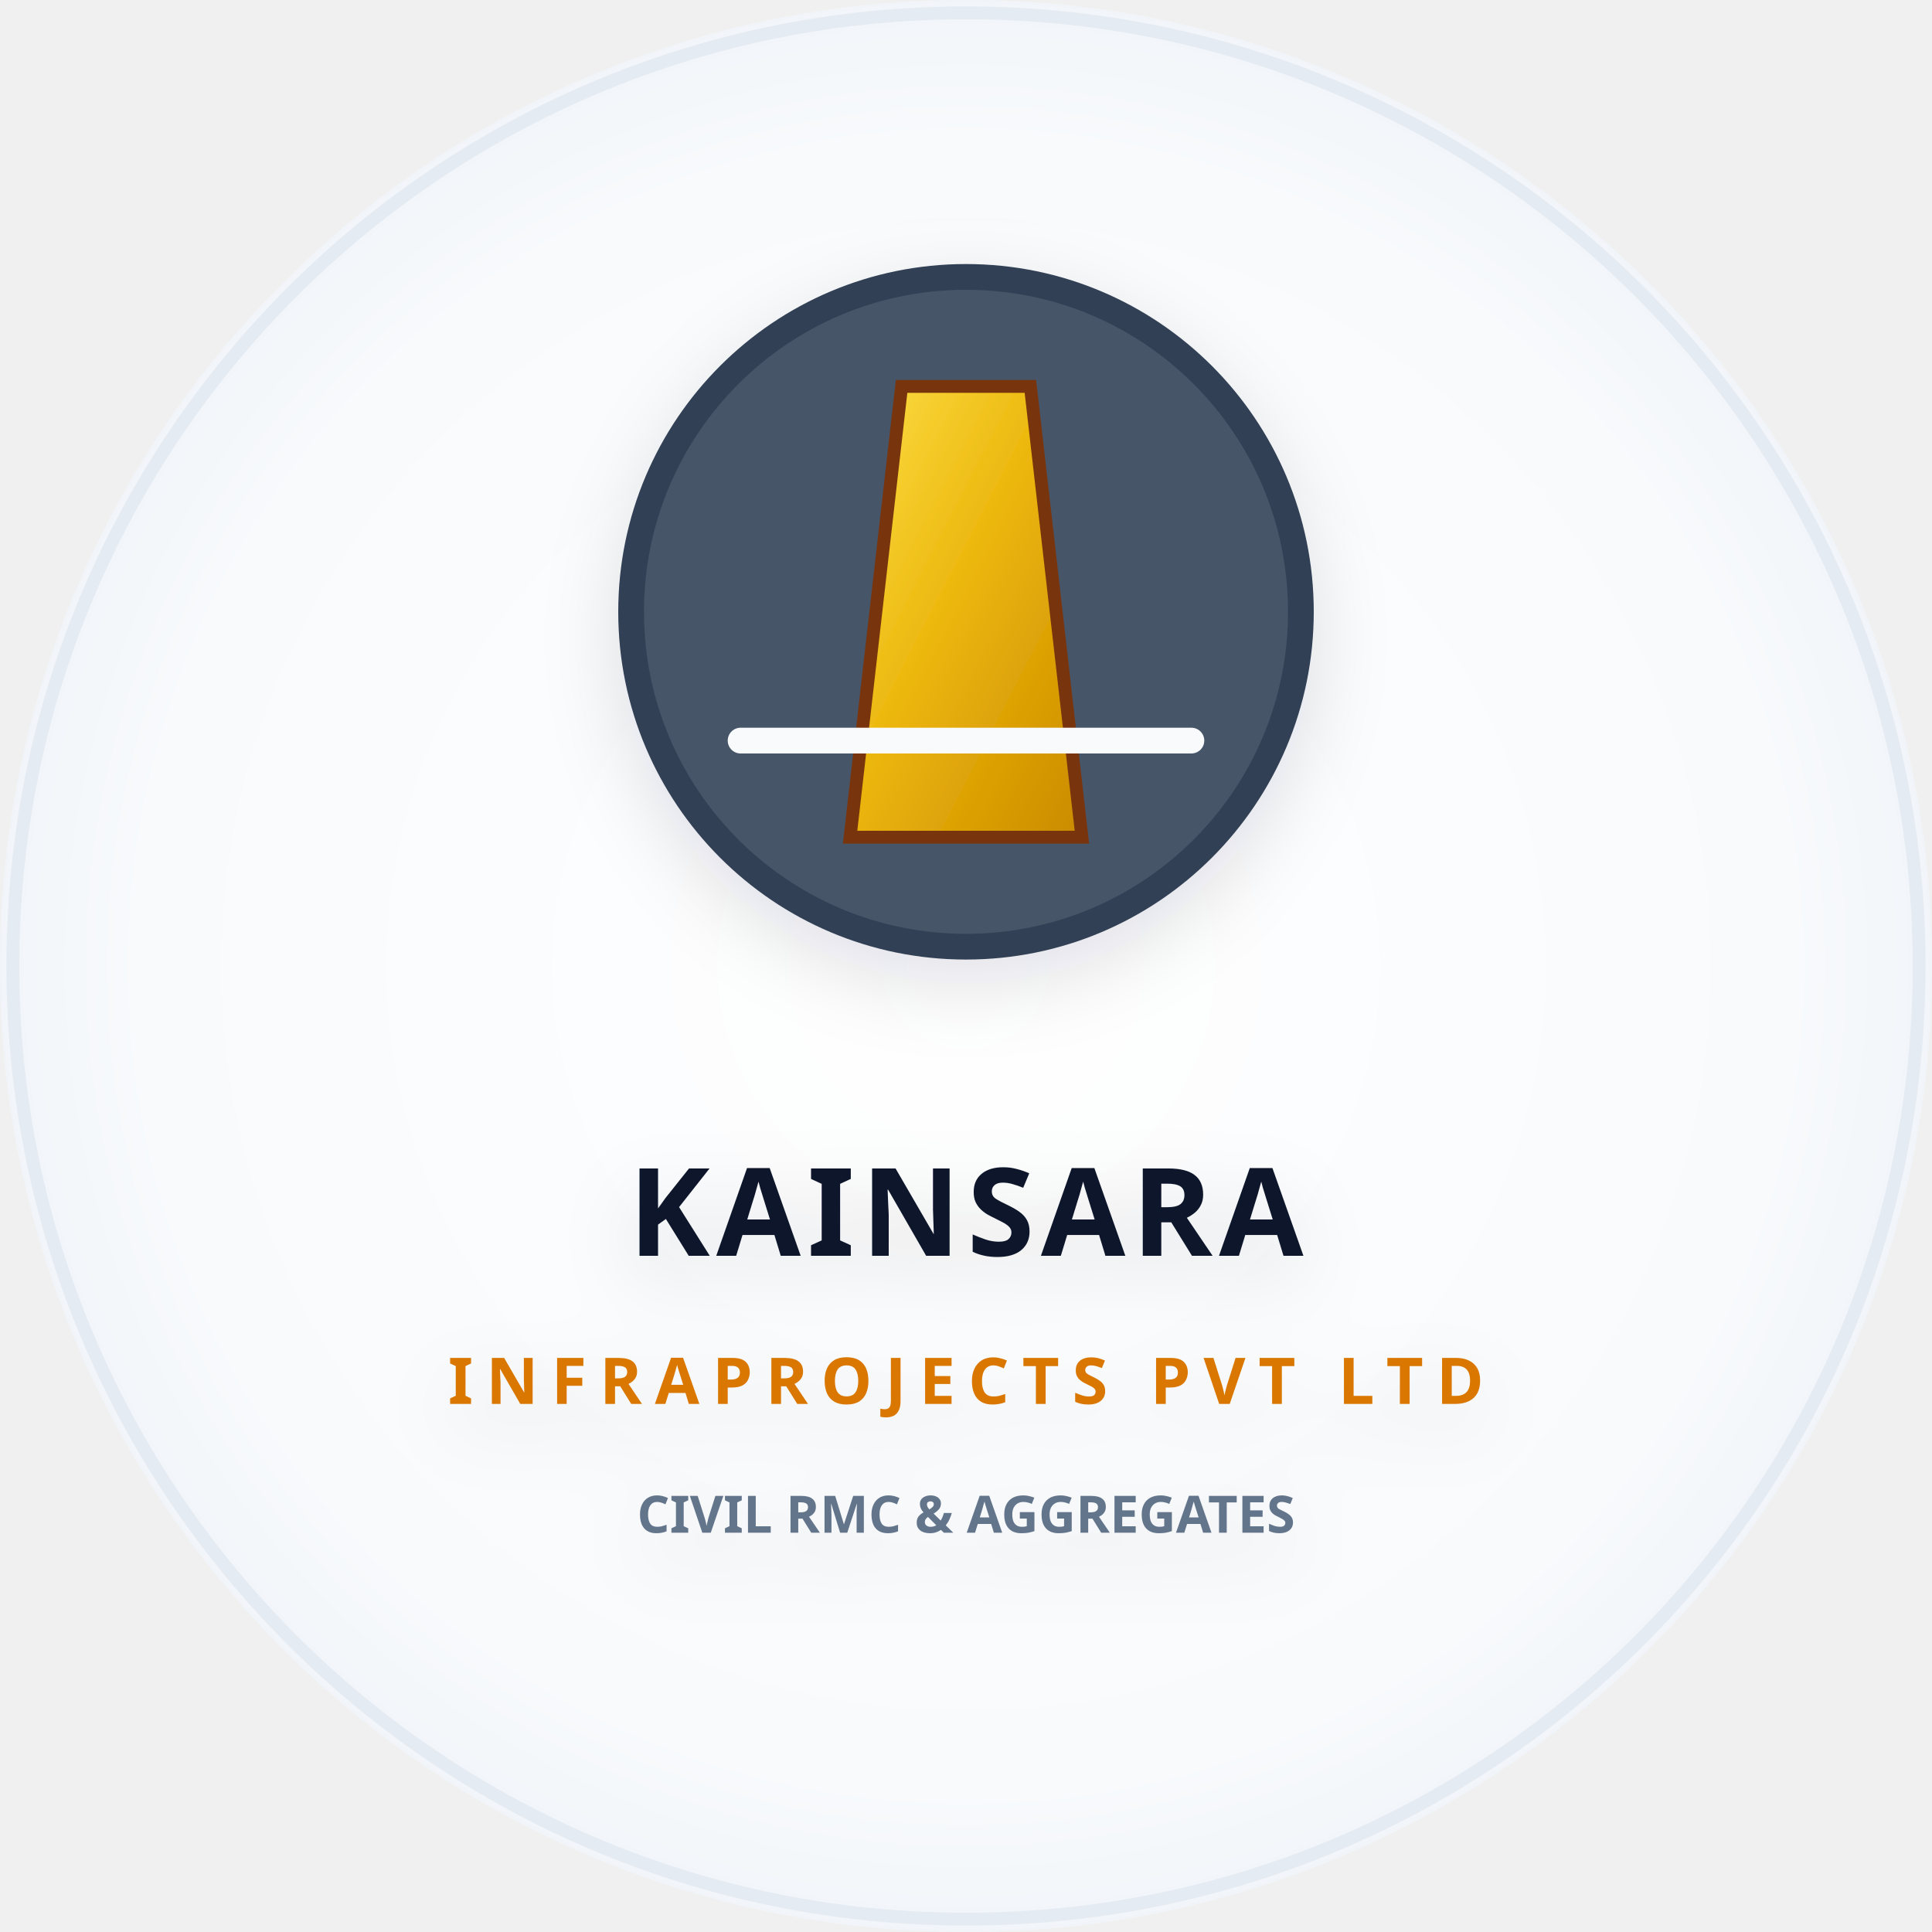
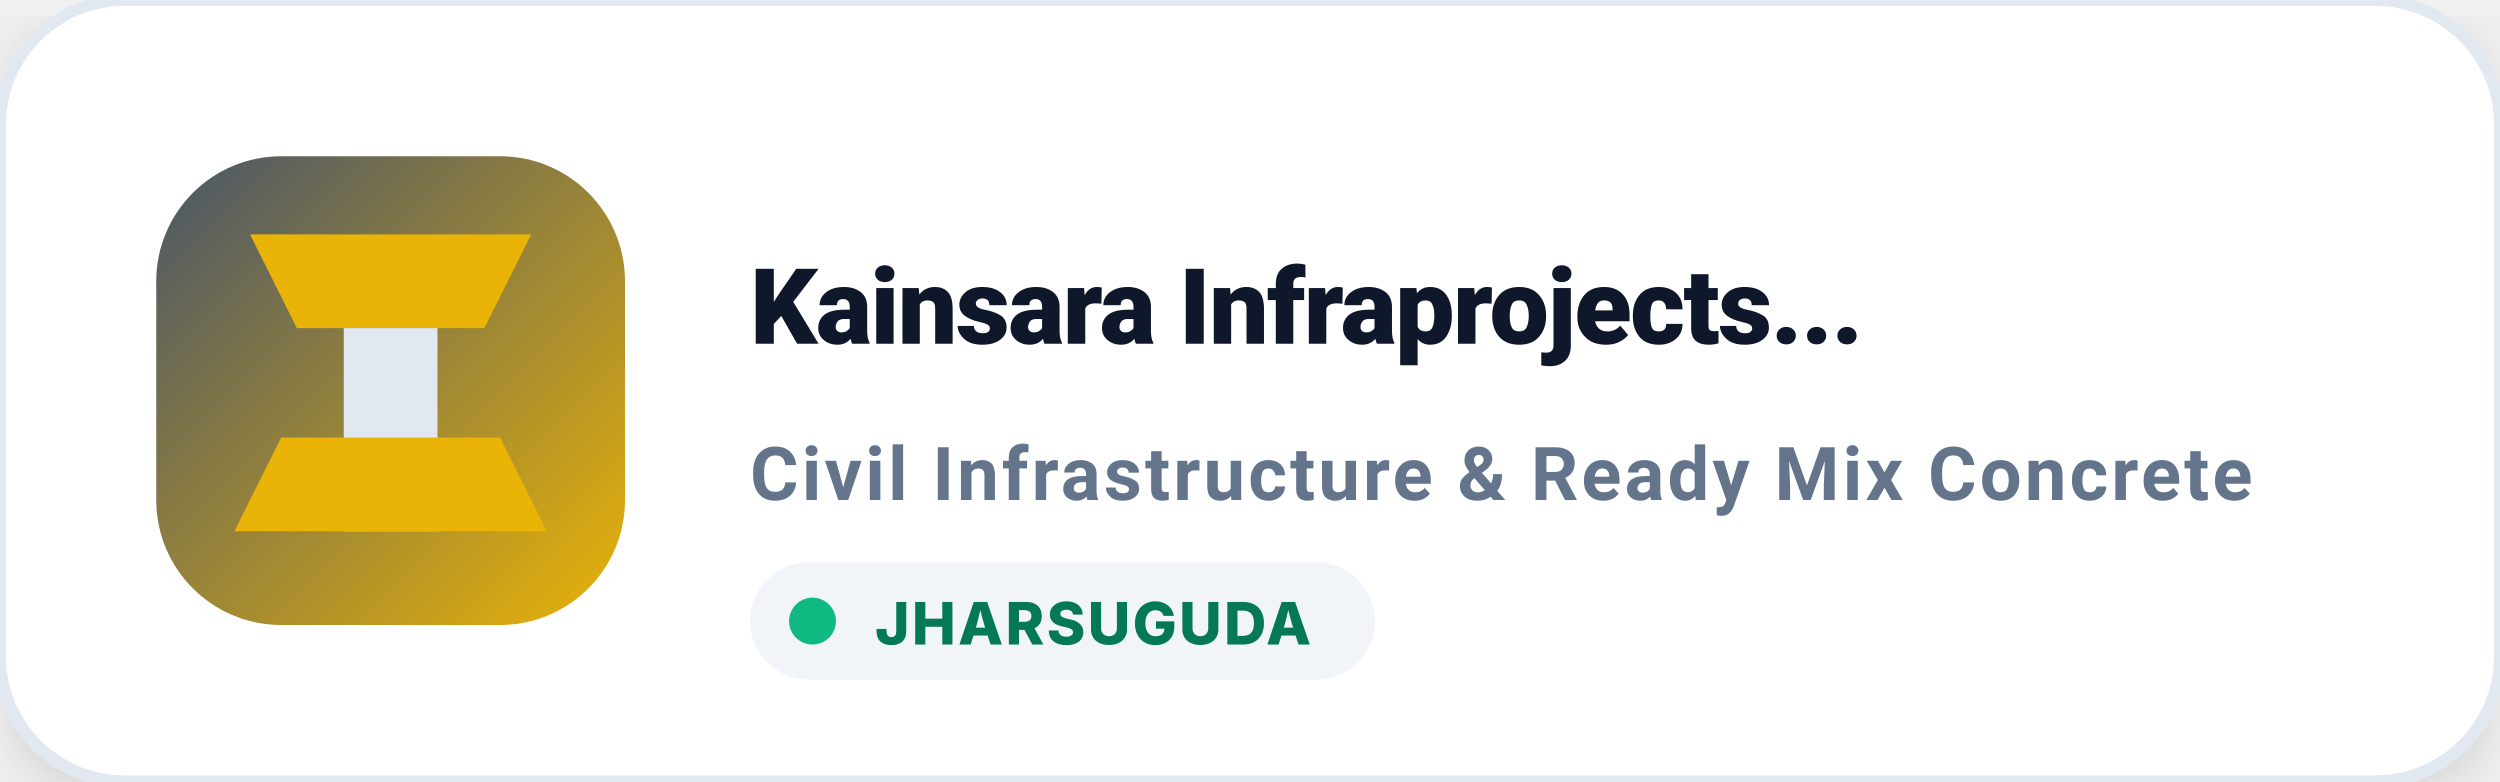
- <svg xmlns="http://www.w3.org/2000/svg" viewBox="0 0 300 300" width="300" height="300">
+ <svg xmlns="http://www.w3.org/2000/svg" viewBox="0 0 320 100" width="320" height="100">
  <defs>
-     <radialGradient id="logoBgGrad" cx="50%" cy="50%" r="50%">
-       <stop offset="0%" stop-color="#ffffff" />
-       <stop offset="85%" stop-color="#f8fafc" />
-       <stop offset="100%" stop-color="#f1f5f9" />
-     </radialGradient>
-     <linearGradient id="goldGrad" x1="0%" y1="0%" x2="100%" y2="100%">
-       <stop offset="0%" stop-color="#fde047" />
-       <stop offset="50%" stop-color="#eab308" />
-       <stop offset="100%" stop-color="#ca8a04" />
+     <linearGradient id="grad" x1="0%" y1="0%" x2="100%" y2="100%">
+       <stop offset="0%" stop-color="#475569" />
+       <stop offset="100%" stop-color="#eab308" />
    </linearGradient>
-     <linearGradient id="vedantaGrad" x1="0%" y1="0%" x2="100%" y2="100%">
-       <stop offset="0%" stop-color="#002b49" />
-       <stop offset="100%" stop-color="#005a9c" />
-     </linearGradient>
-     <linearGradient id="jswGrad" x1="0%" y1="0%" x2="100%" y2="100%">
-       <stop offset="0%" stop-color="#003366" />
-       <stop offset="100%" stop-color="#001a33" />
-     </linearGradient>
-     <linearGradient id="chromeMetal" x1="0%" y1="0%" x2="100%" y2="100%">
-       <stop offset="0%" stop-color="#f8fafc" />
-       <stop offset="40%" stop-color="#cbd5e1" />
-       <stop offset="70%" stop-color="#ffffff" />
-       <stop offset="100%" stop-color="#94a3b8" />
-     </linearGradient>
-     <filter id="logoShadow" x="-20%" y="-20%" width="140%" height="140%">
-       <feDropShadow dx="0" dy="4" stdDeviation="6" flood-color="#0f172a" flood-opacity="0.12" />
+     <filter id="shadow" x="-10%" y="-10%" width="120%" height="120%">
+       <feDropShadow dx="0" dy="2" stdDeviation="3" flood-opacity="0.12" />
    </filter>
  </defs>
-   <rect width="300" height="300" rx="150" fill="url(#logoBgGrad)" />
-   <circle cx="150" cy="150" r="148" fill="none" stroke="#e2e8f0" stroke-width="2" opacity="0.8" />
-   <g filter="url(#logoShadow)">
-     <g transform="translate(150, 95)">
-       <circle cx="0" cy="0" r="52" fill="#475569" stroke="#334155" stroke-width="4" />
-       <polygon points="-10,-35 10,-35 18,35 -18,35" fill="url(#goldGrad)" stroke="#78350f" stroke-width="2" />
-       <line x1="-35" y1="20" x2="35" y2="20" stroke="#f8fafc" stroke-width="4" stroke-linecap="round" />
-     </g>
-     <text x="150" y="195" font-family="sans-serif" font-size="19" font-weight="900" fill="#0f172a" text-anchor="middle" letter-spacing="1">KAINSARA</text>
-     <text x="150" y="218" font-family="sans-serif" font-size="10" font-weight="800" fill="#d97706" text-anchor="middle" letter-spacing="2">INFRAPROJECTS PVT LTD</text>
-     <text x="150" y="238" font-family="sans-serif" font-size="8" font-weight="700" fill="#64748b" text-anchor="middle">CIVIL RMC &amp; AGGREGATES</text>
+   <rect width="320" height="100" rx="16" fill="#ffffff" stroke="#e2e8f0" stroke-width="1.5" filter="url(#shadow)" />
+   <g>
+     <rect x="20" y="20" width="60" height="60" rx="16" fill="url(#grad)" />
+     <path d="M32 30 L68 30 L62 42 L38 42 Z" fill="#eab308" />
+     <rect x="44" y="42" width="12" height="26" fill="#e2e8f0" />
+     <path d="M30 68 L70 68 L64 56 L36 56 Z" fill="#eab308" />
+   </g>
+   <text x="96" y="44" font-family="-apple-system, BlinkMacSystemFont, 'Segoe UI', Roboto, 'Noto Sans', sans-serif" font-size="13.5" font-weight="800" fill="#0f172a" letter-spacing="-0.2px">
+     Kainsara Infraprojects...
+   </text>
+   <text x="96" y="64" font-family="-apple-system, BlinkMacSystemFont, 'Segoe UI', Roboto, 'Noto Sans', sans-serif" font-size="9.5" font-weight="600" fill="#64748b" letter-spacing="0.4px">
+     Civil Infrastructure &amp; Ready Mix Concrete
+   </text>
+   <g transform="translate(96, 72)">
+     <rect width="80" height="15" rx="7.5" fill="#f1f5f9" />
+     <circle cx="8" cy="7.5" r="3" fill="#10b981" />
+     <text x="16" y="10.5" font-family="-apple-system, BlinkMacSystemFont, sans-serif" font-size="7.5" font-weight="800" fill="#047857" letter-spacing="0.3px">JHARSUGUDA</text>
  </g>
</svg>
